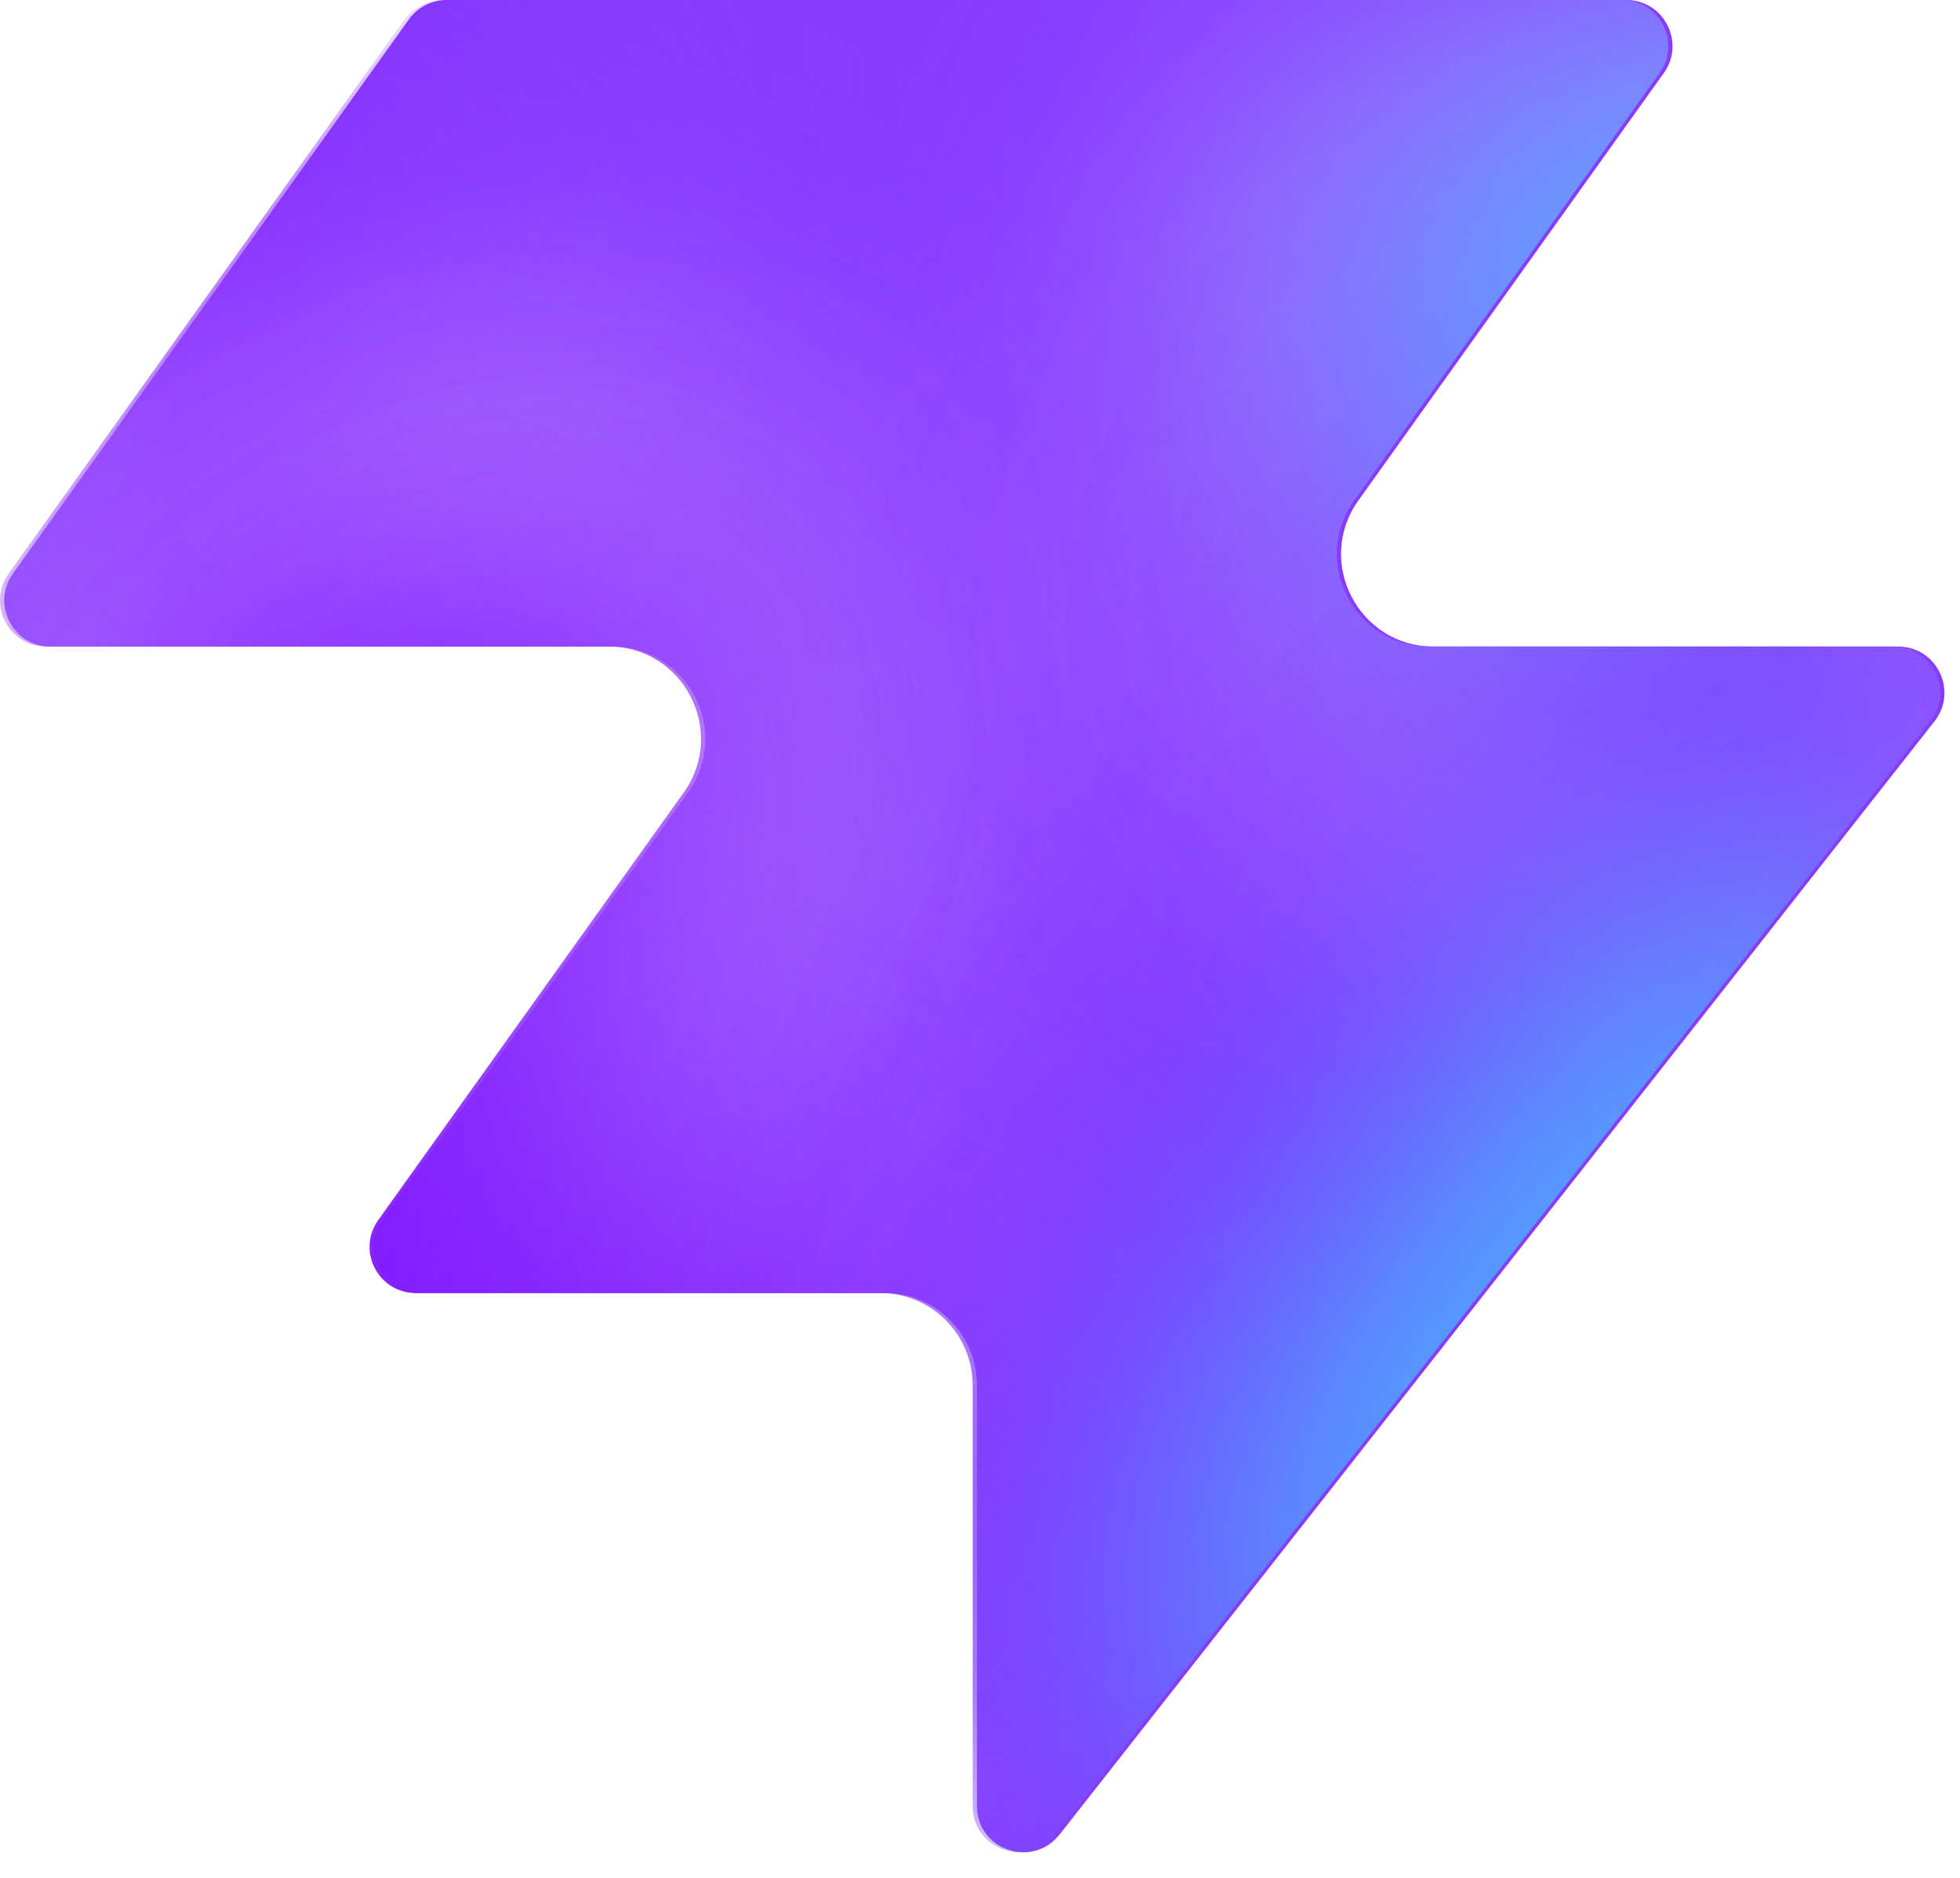
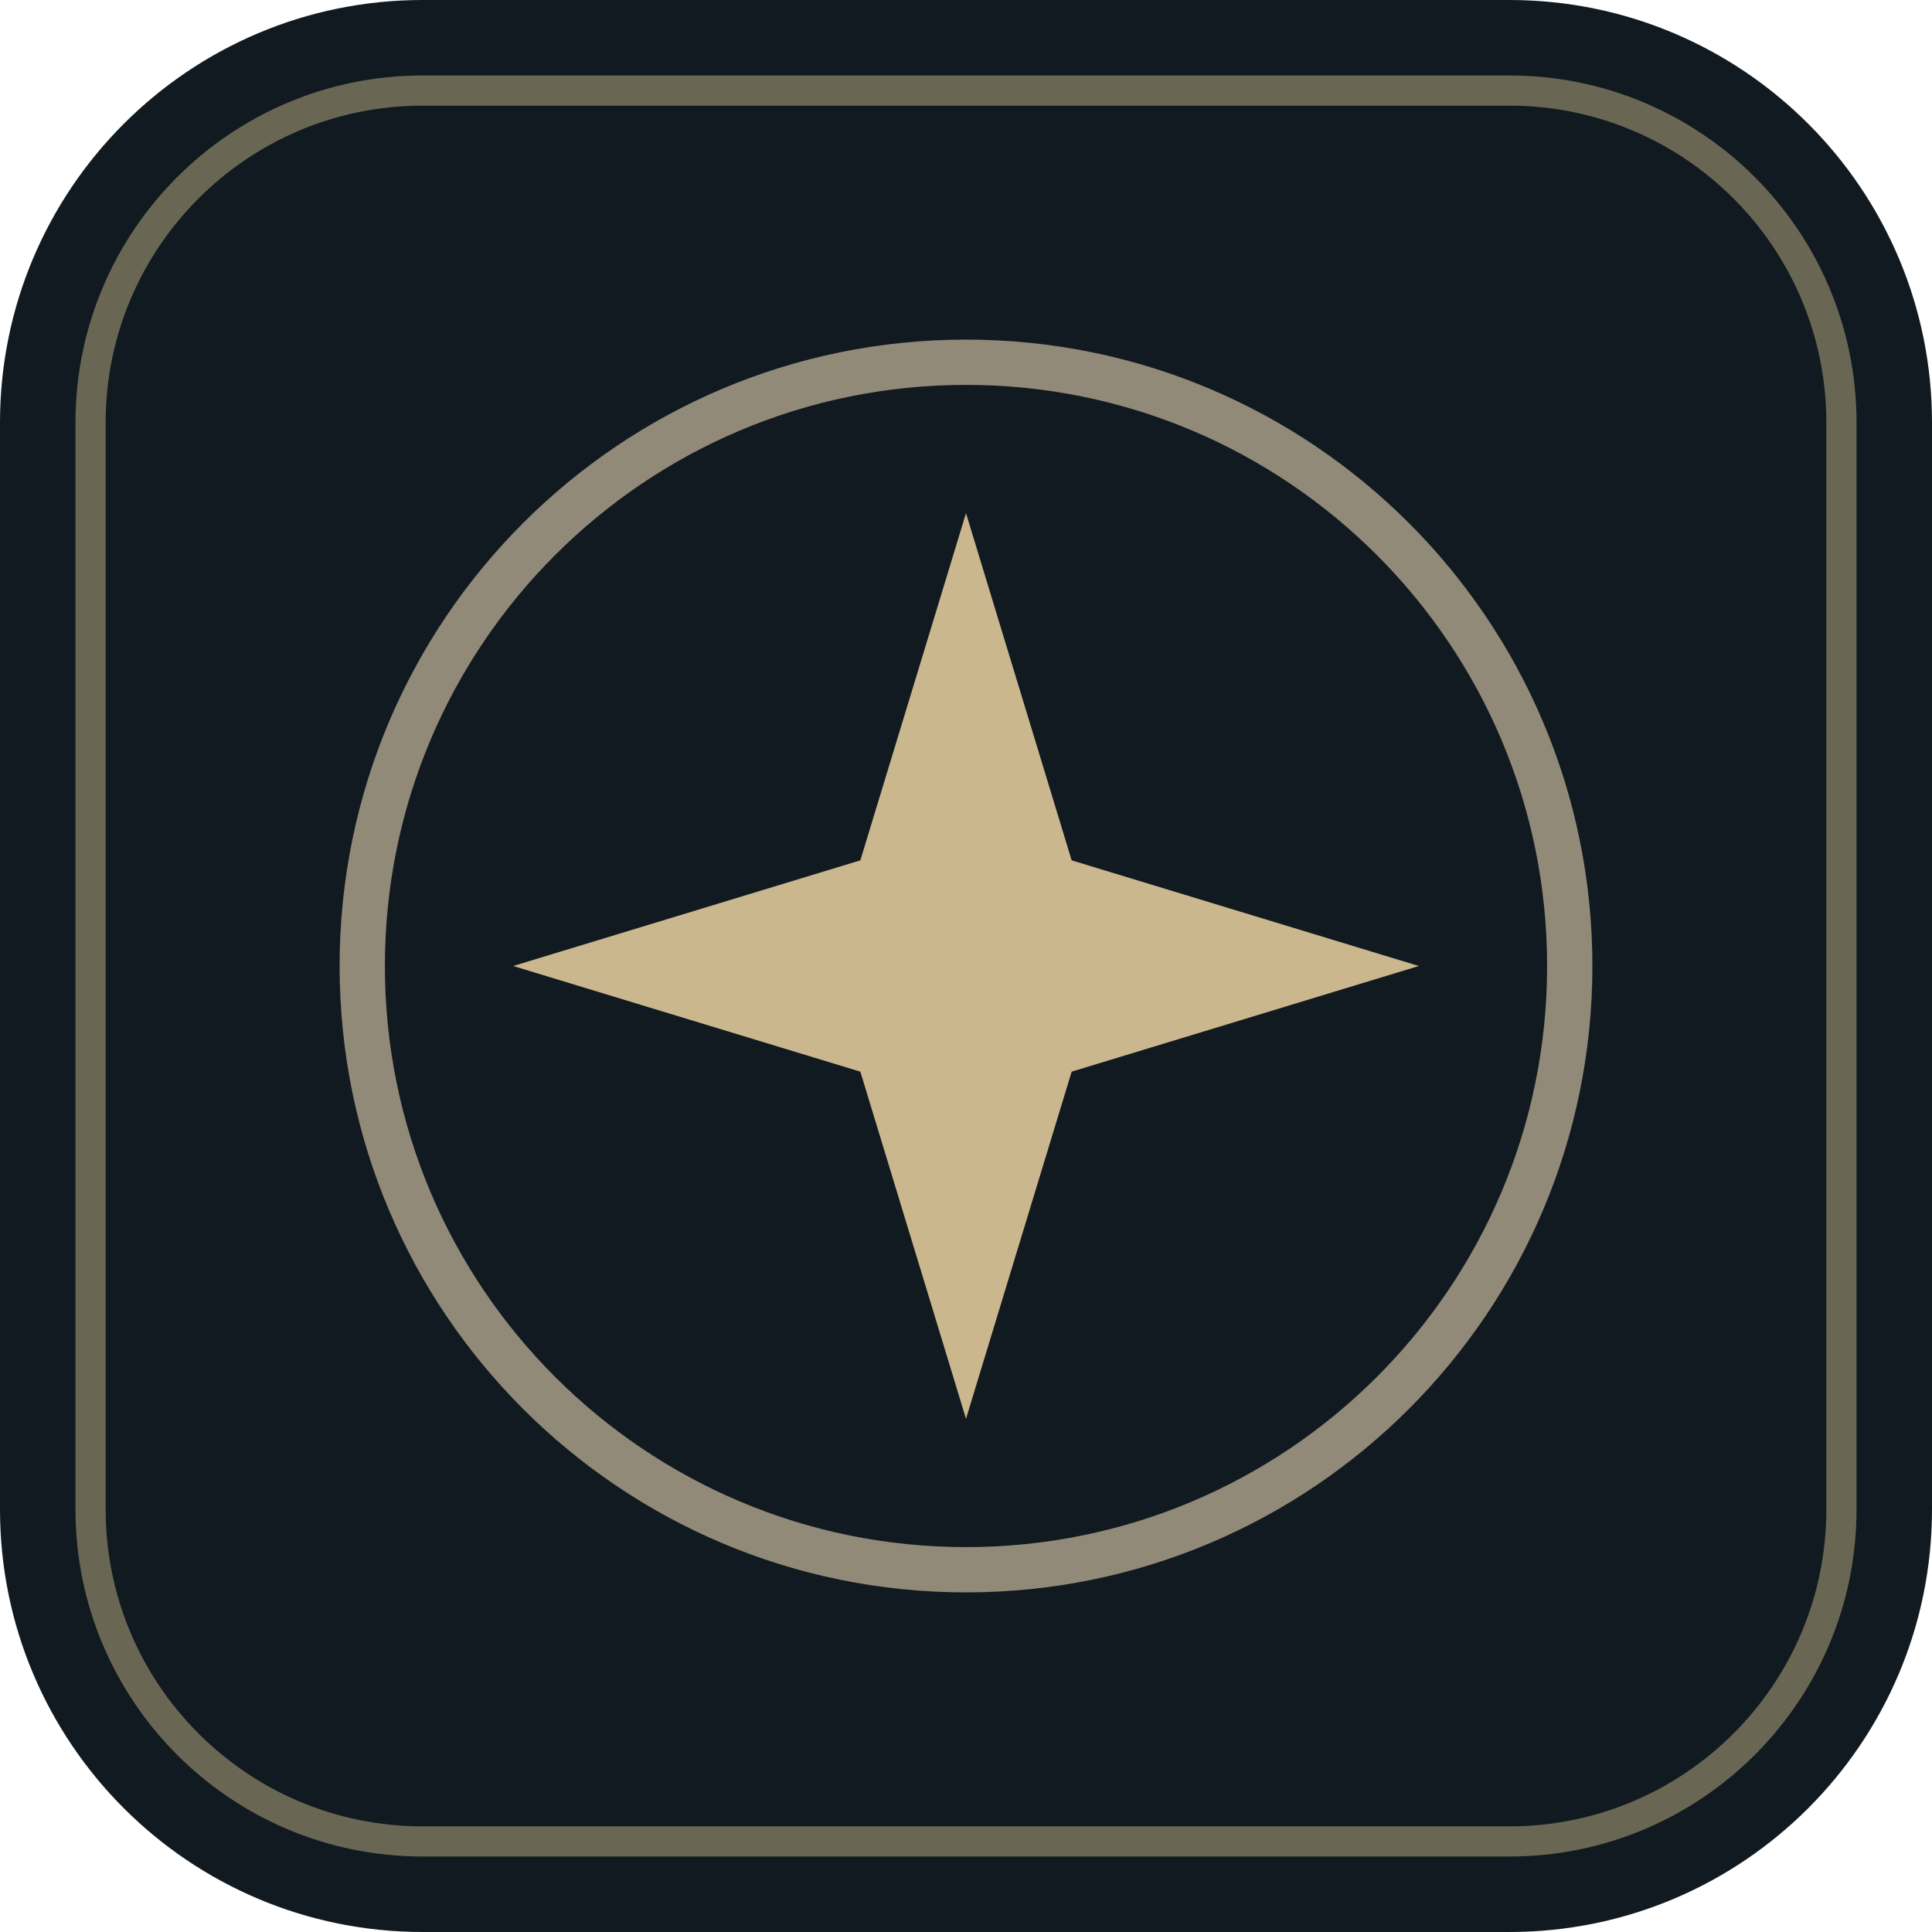
- <svg xmlns="http://www.w3.org/2000/svg" width="48" height="46" fill="none" viewBox="0 0 48 46">
-   <path fill="#863bff" d="M25.946 44.938c-.664.845-2.021.375-2.021-.698V33.937a2.26 2.26 0 0 0-2.262-2.262H10.287c-.92 0-1.456-1.04-.92-1.788l7.48-10.471c1.07-1.497 0-3.578-1.842-3.578H1.237c-.92 0-1.456-1.04-.92-1.788L10.013.474c.214-.297.556-.474.92-.474h28.894c.92 0 1.456 1.04.92 1.788l-7.48 10.471c-1.07 1.498 0 3.579 1.842 3.579h11.377c.943 0 1.473 1.088.89 1.83L25.947 44.94z" style="fill:#863bff;fill:color(display-p3 .525 .23 1);fill-opacity:1" />
-   <mask id="a" width="48" height="46" x="0" y="0" maskUnits="userSpaceOnUse" style="mask-type:alpha">
-     <path fill="#000" d="M25.842 44.938c-.664.844-2.021.375-2.021-.698V33.937a2.26 2.26 0 0 0-2.262-2.262H10.183c-.92 0-1.456-1.04-.92-1.788l7.48-10.471c1.07-1.498 0-3.579-1.842-3.579H1.133c-.92 0-1.456-1.04-.92-1.787L9.91.473c.214-.297.556-.474.92-.474h28.894c.92 0 1.456 1.04.92 1.788l-7.48 10.471c-1.07 1.498 0 3.578 1.842 3.578h11.377c.943 0 1.473 1.088.89 1.832L25.843 44.94z" style="fill:#000;fill-opacity:1" />
-   </mask>
-   <g mask="url(#a)">
-     <g filter="url(#b)">
-       <ellipse cx="5.508" cy="14.704" fill="#ede6ff" rx="5.508" ry="14.704" style="fill:#ede6ff;fill:color(display-p3 .927 .903 1);fill-opacity:1" transform="matrix(.00324 1 1 -.00324 -4.47 31.516)" />
-     </g>
-     <g filter="url(#c)">
-       <ellipse cx="10.399" cy="29.851" fill="#ede6ff" rx="10.399" ry="29.851" style="fill:#ede6ff;fill:color(display-p3 .927 .903 1);fill-opacity:1" transform="matrix(.00324 1 1 -.00324 -39.328 7.883)" />
-     </g>
-     <g filter="url(#d)">
-       <ellipse cx="5.508" cy="30.487" fill="#7e14ff" rx="5.508" ry="30.487" style="fill:#7e14ff;fill:color(display-p3 .492 .077 1);fill-opacity:1" transform="rotate(89.814 -25.913 -14.639)scale(1 -1)" />
-     </g>
-     <g filter="url(#e)">
-       <ellipse cx="5.508" cy="30.599" fill="#7e14ff" rx="5.508" ry="30.599" style="fill:#7e14ff;fill:color(display-p3 .492 .077 1);fill-opacity:1" transform="rotate(89.814 -32.644 -3.334)scale(1 -1)" />
-     </g>
-     <g filter="url(#f)">
-       <ellipse cx="5.508" cy="30.599" fill="#7e14ff" rx="5.508" ry="30.599" style="fill:#7e14ff;fill:color(display-p3 .492 .077 1);fill-opacity:1" transform="matrix(.00324 1 1 -.00324 -34.34 30.47)" />
-     </g>
-     <g filter="url(#g)">
-       <ellipse cx="14.072" cy="22.078" fill="#ede6ff" rx="14.072" ry="22.078" style="fill:#ede6ff;fill:color(display-p3 .927 .903 1);fill-opacity:1" transform="rotate(93.35 24.506 48.493)scale(-1 1)" />
-     </g>
-     <g filter="url(#h)">
-       <ellipse cx="3.47" cy="21.501" fill="#7e14ff" rx="3.47" ry="21.501" style="fill:#7e14ff;fill:color(display-p3 .492 .077 1);fill-opacity:1" transform="rotate(89.009 28.708 47.59)scale(-1 1)" />
-     </g>
-     <g filter="url(#i)">
-       <ellipse cx="3.47" cy="21.501" fill="#7e14ff" rx="3.47" ry="21.501" style="fill:#7e14ff;fill:color(display-p3 .492 .077 1);fill-opacity:1" transform="rotate(89.009 28.708 47.59)scale(-1 1)" />
-     </g>
-     <g filter="url(#j)">
-       <ellipse cx=".387" cy="8.972" fill="#7e14ff" rx="4.407" ry="29.108" style="fill:#7e14ff;fill:color(display-p3 .492 .077 1);fill-opacity:1" transform="rotate(39.51 .387 8.972)" />
-     </g>
-     <g filter="url(#k)">
-       <ellipse cx="47.523" cy="-6.092" fill="#7e14ff" rx="4.407" ry="29.108" style="fill:#7e14ff;fill:color(display-p3 .492 .077 1);fill-opacity:1" transform="rotate(37.892 47.523 -6.092)" />
-     </g>
-     <g filter="url(#l)">
-       <ellipse cx="41.412" cy="6.333" fill="#47bfff" rx="5.971" ry="9.665" style="fill:#47bfff;fill:color(display-p3 .28 .748 1);fill-opacity:1" transform="rotate(37.892 41.412 6.333)" />
-     </g>
-     <g filter="url(#m)">
-       <ellipse cx="-1.879" cy="38.332" fill="#7e14ff" rx="4.407" ry="29.108" style="fill:#7e14ff;fill:color(display-p3 .492 .077 1);fill-opacity:1" transform="rotate(37.892 -1.88 38.332)" />
-     </g>
-     <g filter="url(#n)">
-       <ellipse cx="-1.879" cy="38.332" fill="#7e14ff" rx="4.407" ry="29.108" style="fill:#7e14ff;fill:color(display-p3 .492 .077 1);fill-opacity:1" transform="rotate(37.892 -1.88 38.332)" />
-     </g>
-     <g filter="url(#o)">
-       <ellipse cx="35.651" cy="29.907" fill="#7e14ff" rx="4.407" ry="29.108" style="fill:#7e14ff;fill:color(display-p3 .492 .077 1);fill-opacity:1" transform="rotate(37.892 35.651 29.907)" />
-     </g>
-     <g filter="url(#p)">
-       <ellipse cx="38.418" cy="32.4" fill="#47bfff" rx="5.971" ry="15.297" style="fill:#47bfff;fill:color(display-p3 .28 .748 1);fill-opacity:1" transform="rotate(37.892 38.418 32.4)" />
-     </g>
-   </g>
-   <defs>
-     <filter id="b" width="60.045" height="41.654" x="-19.77" y="16.149" color-interpolation-filters="sRGB" filterUnits="userSpaceOnUse">
-       <feFlood flood-opacity="0" result="BackgroundImageFix" />
-       <feBlend in="SourceGraphic" in2="BackgroundImageFix" result="shape" />
-       <feGaussianBlur result="effect1_foregroundBlur_2002_17158" stdDeviation="7.659" />
-     </filter>
-     <filter id="c" width="90.34" height="51.437" x="-54.613" y="-7.533" color-interpolation-filters="sRGB" filterUnits="userSpaceOnUse">
-       <feFlood flood-opacity="0" result="BackgroundImageFix" />
-       <feBlend in="SourceGraphic" in2="BackgroundImageFix" result="shape" />
-       <feGaussianBlur result="effect1_foregroundBlur_2002_17158" stdDeviation="7.659" />
-     </filter>
-     <filter id="d" width="79.355" height="29.4" x="-49.64" y="2.03" color-interpolation-filters="sRGB" filterUnits="userSpaceOnUse">
-       <feFlood flood-opacity="0" result="BackgroundImageFix" />
-       <feBlend in="SourceGraphic" in2="BackgroundImageFix" result="shape" />
-       <feGaussianBlur result="effect1_foregroundBlur_2002_17158" stdDeviation="4.596" />
-     </filter>
-     <filter id="e" width="79.579" height="29.4" x="-45.045" y="20.029" color-interpolation-filters="sRGB" filterUnits="userSpaceOnUse">
-       <feFlood flood-opacity="0" result="BackgroundImageFix" />
-       <feBlend in="SourceGraphic" in2="BackgroundImageFix" result="shape" />
-       <feGaussianBlur result="effect1_foregroundBlur_2002_17158" stdDeviation="4.596" />
-     </filter>
-     <filter id="f" width="79.579" height="29.4" x="-43.513" y="21.178" color-interpolation-filters="sRGB" filterUnits="userSpaceOnUse">
-       <feFlood flood-opacity="0" result="BackgroundImageFix" />
-       <feBlend in="SourceGraphic" in2="BackgroundImageFix" result="shape" />
-       <feGaussianBlur result="effect1_foregroundBlur_2002_17158" stdDeviation="4.596" />
-     </filter>
-     <filter id="g" width="74.749" height="58.852" x="15.756" y="-17.901" color-interpolation-filters="sRGB" filterUnits="userSpaceOnUse">
-       <feFlood flood-opacity="0" result="BackgroundImageFix" />
-       <feBlend in="SourceGraphic" in2="BackgroundImageFix" result="shape" />
-       <feGaussianBlur result="effect1_foregroundBlur_2002_17158" stdDeviation="7.659" />
-     </filter>
-     <filter id="h" width="61.377" height="25.362" x="23.548" y="2.284" color-interpolation-filters="sRGB" filterUnits="userSpaceOnUse">
-       <feFlood flood-opacity="0" result="BackgroundImageFix" />
-       <feBlend in="SourceGraphic" in2="BackgroundImageFix" result="shape" />
-       <feGaussianBlur result="effect1_foregroundBlur_2002_17158" stdDeviation="4.596" />
-     </filter>
-     <filter id="i" width="61.377" height="25.362" x="23.548" y="2.284" color-interpolation-filters="sRGB" filterUnits="userSpaceOnUse">
-       <feFlood flood-opacity="0" result="BackgroundImageFix" />
-       <feBlend in="SourceGraphic" in2="BackgroundImageFix" result="shape" />
-       <feGaussianBlur result="effect1_foregroundBlur_2002_17158" stdDeviation="4.596" />
-     </filter>
-     <filter id="j" width="56.045" height="63.649" x="-27.636" y="-22.853" color-interpolation-filters="sRGB" filterUnits="userSpaceOnUse">
-       <feFlood flood-opacity="0" result="BackgroundImageFix" />
-       <feBlend in="SourceGraphic" in2="BackgroundImageFix" result="shape" />
-       <feGaussianBlur result="effect1_foregroundBlur_2002_17158" stdDeviation="4.596" />
-     </filter>
-     <filter id="k" width="54.814" height="64.646" x="20.116" y="-38.415" color-interpolation-filters="sRGB" filterUnits="userSpaceOnUse">
-       <feFlood flood-opacity="0" result="BackgroundImageFix" />
-       <feBlend in="SourceGraphic" in2="BackgroundImageFix" result="shape" />
-       <feGaussianBlur result="effect1_foregroundBlur_2002_17158" stdDeviation="4.596" />
-     </filter>
-     <filter id="l" width="33.541" height="35.313" x="24.641" y="-11.323" color-interpolation-filters="sRGB" filterUnits="userSpaceOnUse">
-       <feFlood flood-opacity="0" result="BackgroundImageFix" />
-       <feBlend in="SourceGraphic" in2="BackgroundImageFix" result="shape" />
-       <feGaussianBlur result="effect1_foregroundBlur_2002_17158" stdDeviation="4.596" />
-     </filter>
-     <filter id="m" width="54.814" height="64.646" x="-29.286" y="6.009" color-interpolation-filters="sRGB" filterUnits="userSpaceOnUse">
-       <feFlood flood-opacity="0" result="BackgroundImageFix" />
-       <feBlend in="SourceGraphic" in2="BackgroundImageFix" result="shape" />
-       <feGaussianBlur result="effect1_foregroundBlur_2002_17158" stdDeviation="4.596" />
-     </filter>
-     <filter id="n" width="54.814" height="64.646" x="-29.286" y="6.009" color-interpolation-filters="sRGB" filterUnits="userSpaceOnUse">
-       <feFlood flood-opacity="0" result="BackgroundImageFix" />
-       <feBlend in="SourceGraphic" in2="BackgroundImageFix" result="shape" />
-       <feGaussianBlur result="effect1_foregroundBlur_2002_17158" stdDeviation="4.596" />
-     </filter>
-     <filter id="o" width="54.814" height="64.646" x="8.244" y="-2.416" color-interpolation-filters="sRGB" filterUnits="userSpaceOnUse">
-       <feFlood flood-opacity="0" result="BackgroundImageFix" />
-       <feBlend in="SourceGraphic" in2="BackgroundImageFix" result="shape" />
-       <feGaussianBlur result="effect1_foregroundBlur_2002_17158" stdDeviation="4.596" />
-     </filter>
-     <filter id="p" width="39.409" height="43.623" x="18.713" y="10.588" color-interpolation-filters="sRGB" filterUnits="userSpaceOnUse">
-       <feFlood flood-opacity="0" result="BackgroundImageFix" />
-       <feBlend in="SourceGraphic" in2="BackgroundImageFix" result="shape" />
-       <feGaussianBlur result="effect1_foregroundBlur_2002_17158" stdDeviation="4.596" />
-     </filter>
-   </defs>
+ <svg xmlns="http://www.w3.org/2000/svg" viewBox="0 0 64 64">
+   <rect width="64" height="64" rx="14" fill="#111a20" />
+   <rect x="3" y="3" width="58" height="58" rx="11" fill="none" stroke="#cbb78d" stroke-opacity=".48" />
+   <circle cx="32" cy="32" r="20" fill="none" stroke="#e7d6b2" stroke-opacity=".6" stroke-width="1.5" />
+   <path d="M32 17 35.5 28.5 47 32l-11.5 3.5L32 47l-3.5-11.5L17 32l11.5-3.5Z" fill="#cbb78d" />
</svg>
